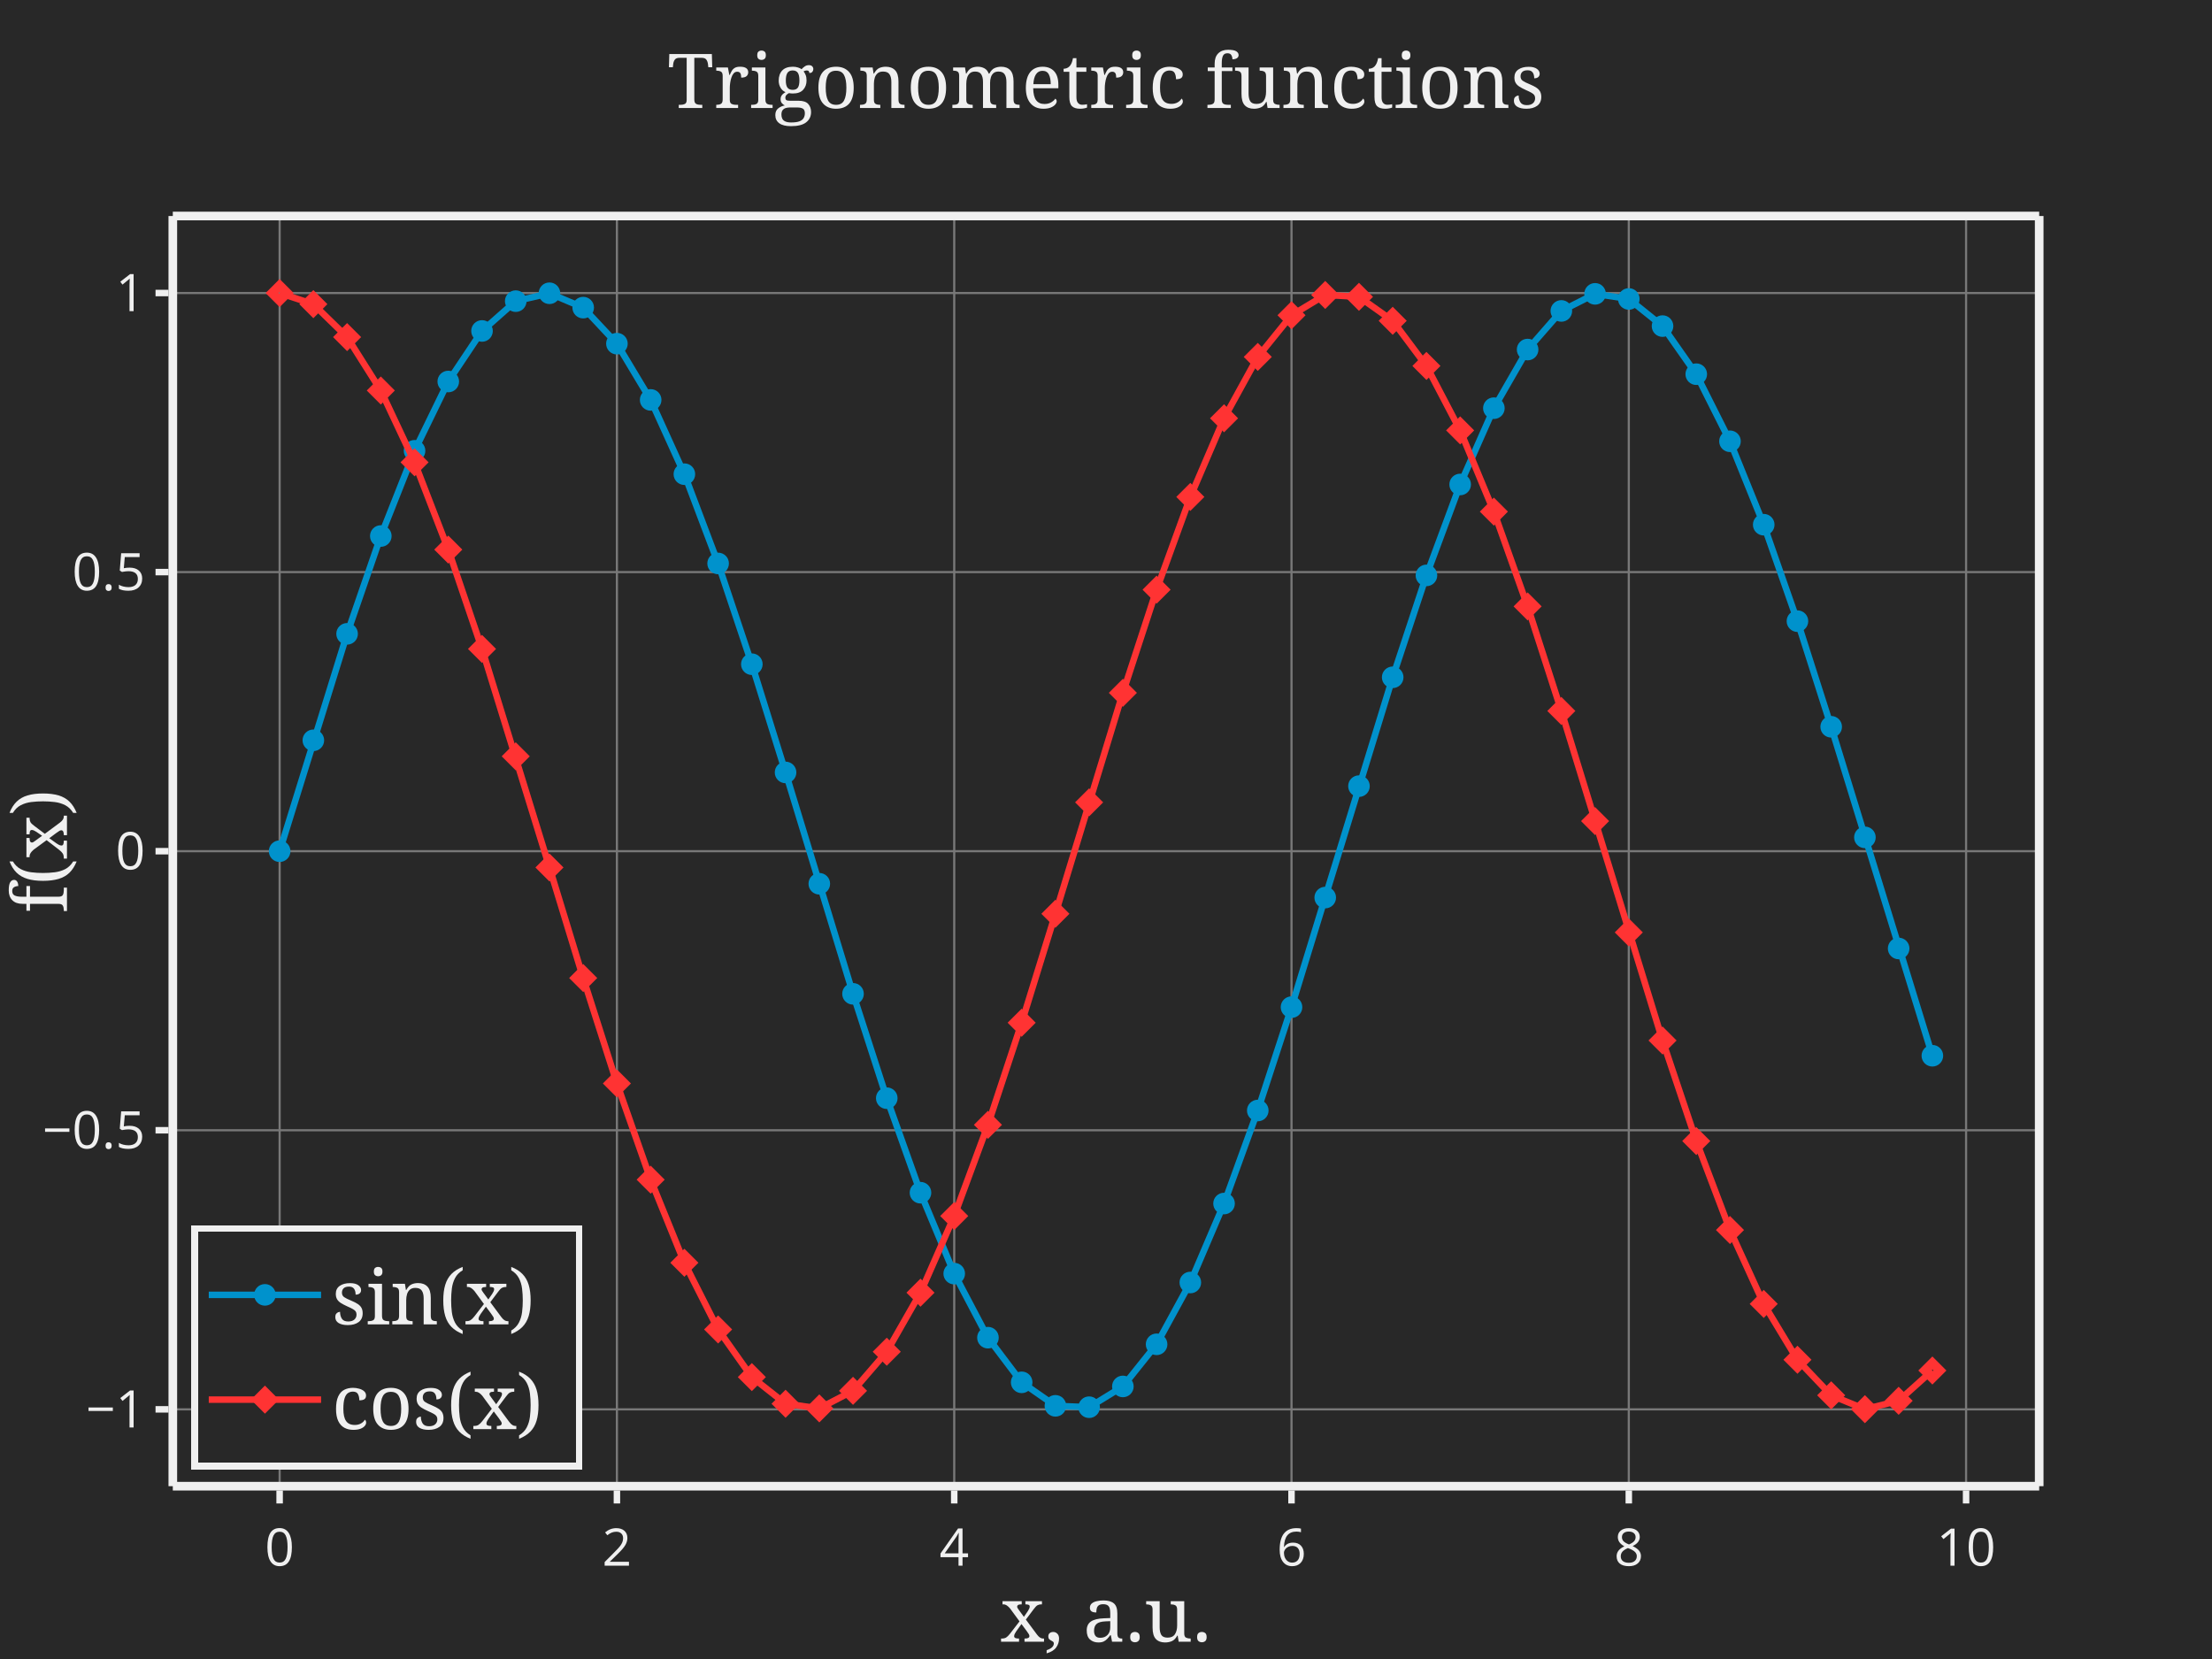
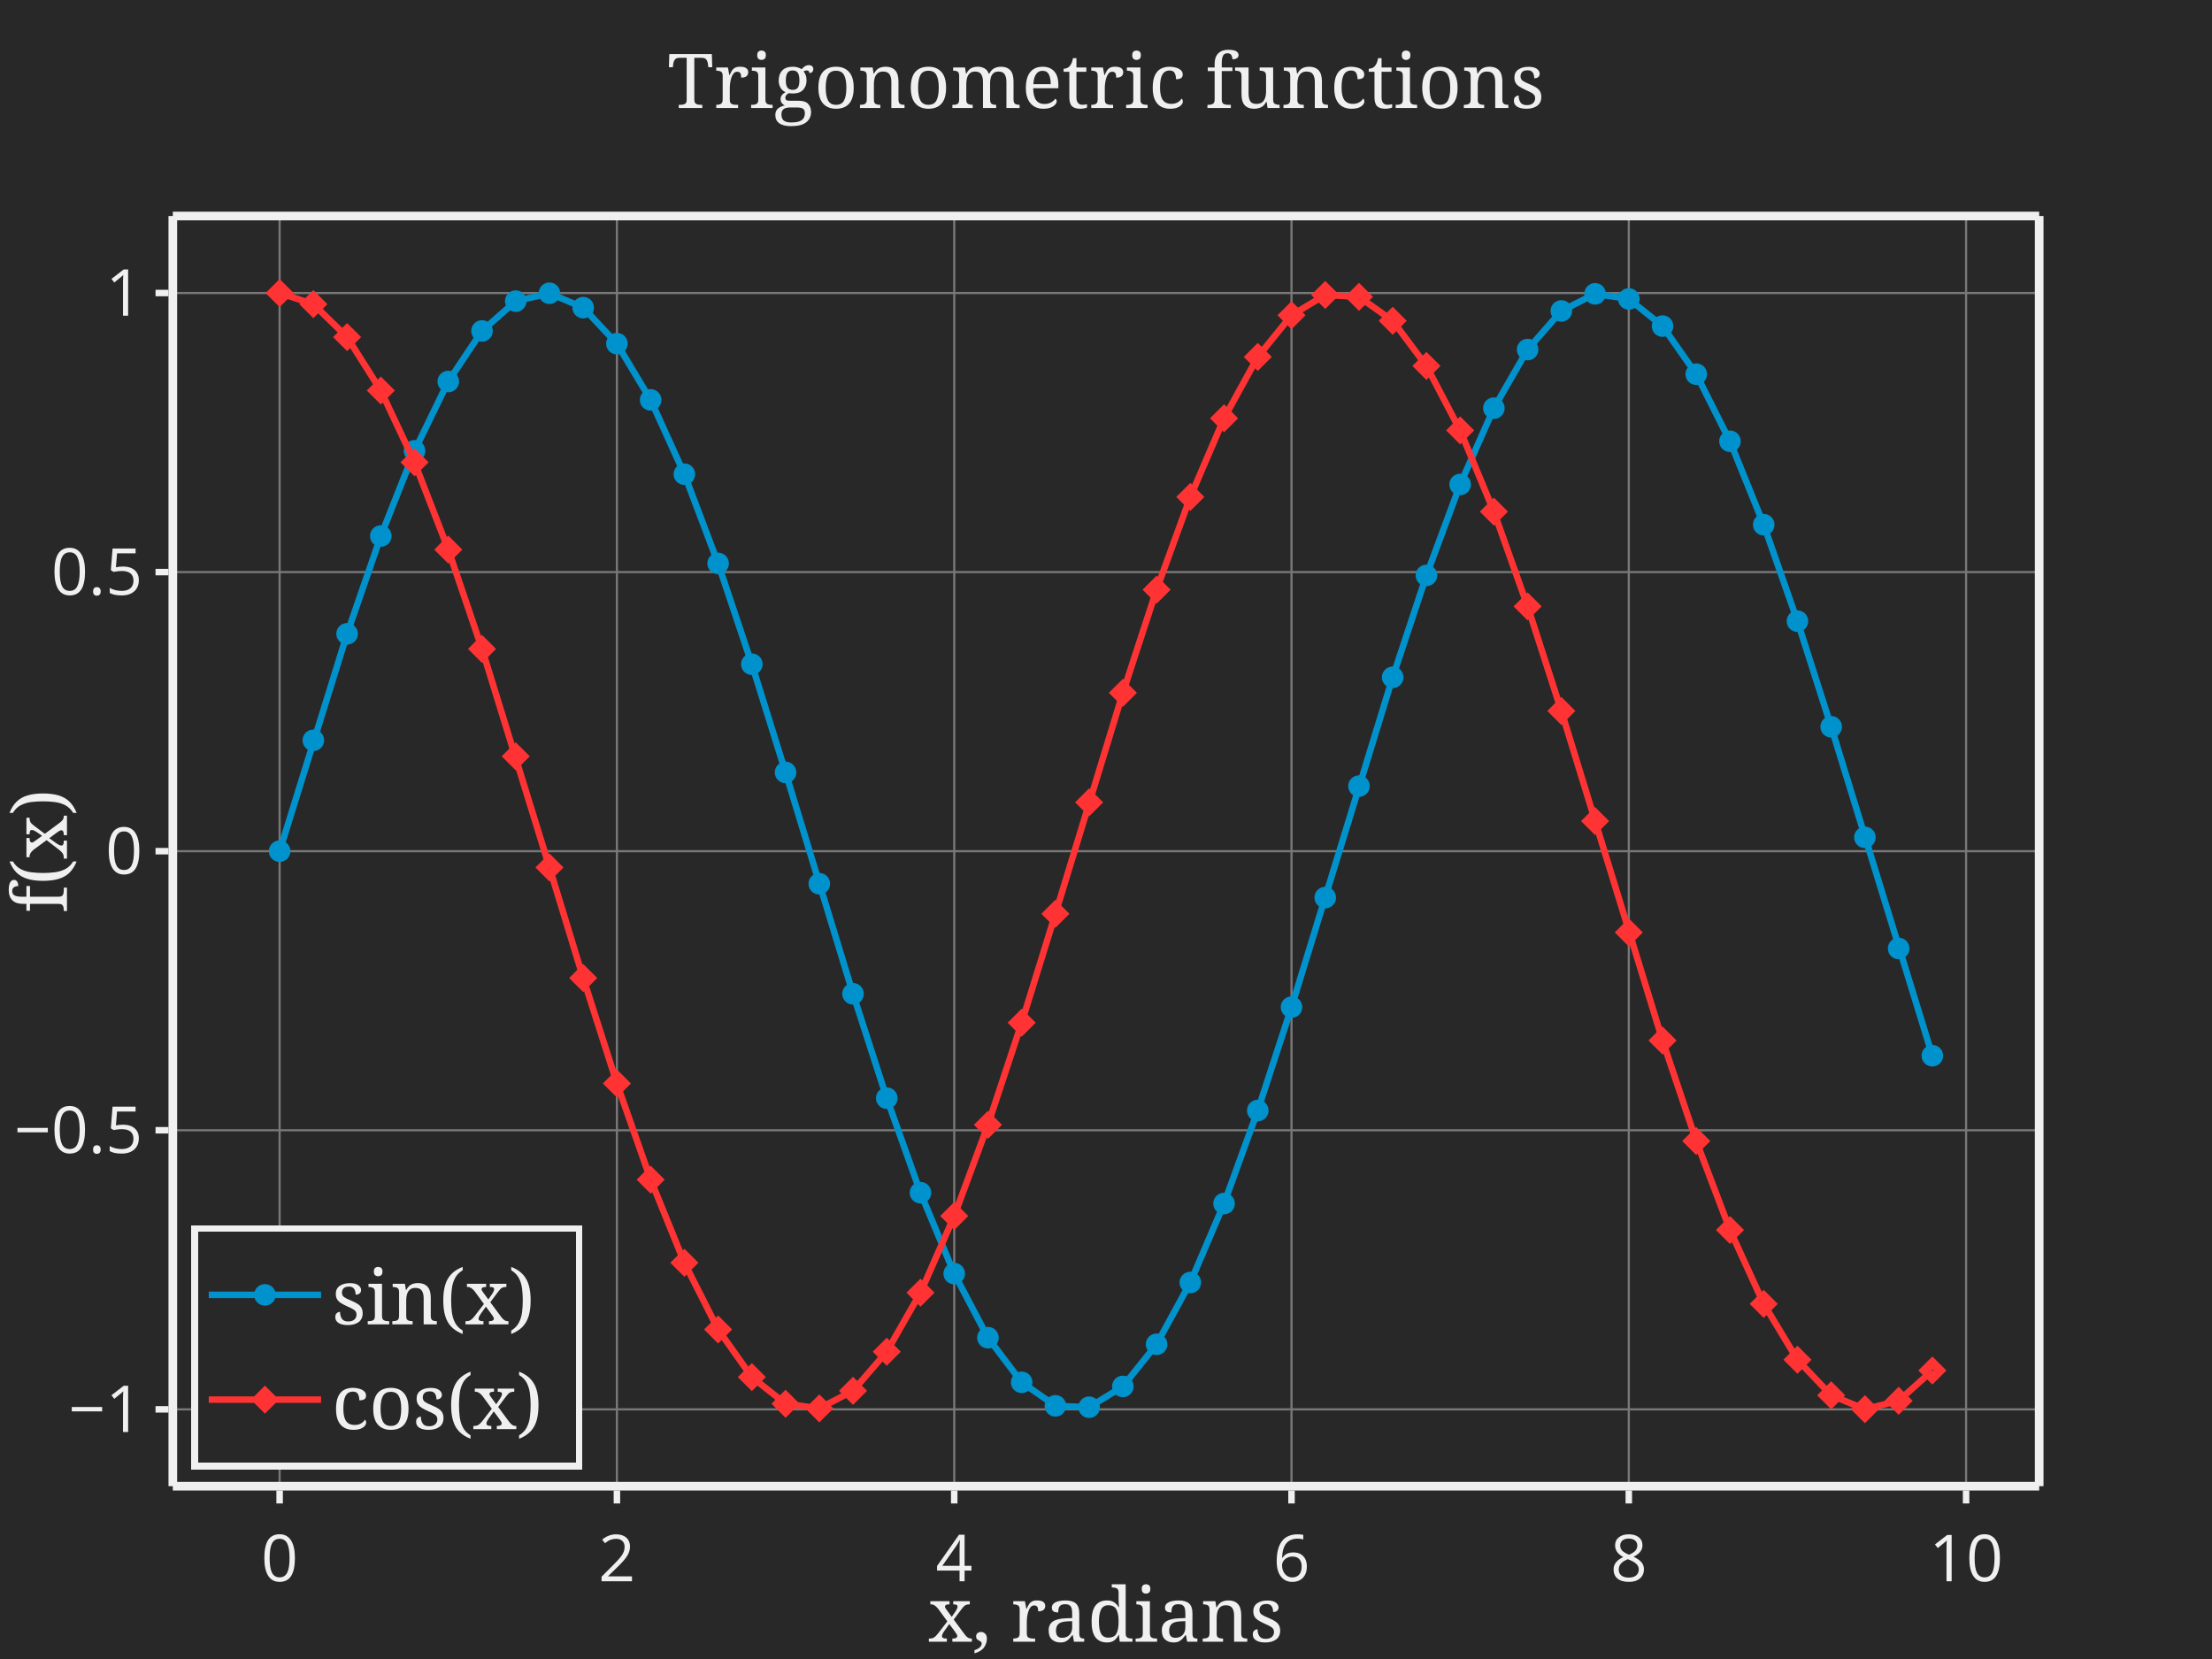
<svg xmlns="http://www.w3.org/2000/svg" class="main-svg" width="1024" height="768" style="" viewBox="0 0 1024 768">
  <rect x="0" y="0" width="1024" height="768" style="fill: rgb(40, 40, 40); fill-opacity: 1;" />
-   <defs id="defs-4b94b9">
+   <defs id="defs-2fd5ec">
    <g class="clips">
-       <clipPath id="clip4b94b9xyplot" class="plotclip">
+       <clipPath id="clip2fd5ecxyplot" class="plotclip">
        <rect width="864" height="588" />
      </clipPath>
-       <clipPath class="axesclip" id="clip4b94b9x">
+       <clipPath class="axesclip" id="clip2fd5ecx">
        <rect x="80" y="0" width="864" height="768" />
      </clipPath>
-       <clipPath class="axesclip" id="clip4b94b9y">
+       <clipPath class="axesclip" id="clip2fd5ecy">
        <rect x="0" y="100" width="1024" height="588" />
      </clipPath>
-       <clipPath class="axesclip" id="clip4b94b9xy">
+       <clipPath class="axesclip" id="clip2fd5ecxy">
        <rect x="80" y="100" width="864" height="588" />
      </clipPath>
    </g>
    <g class="gradients" />
  </defs>
  <g class="bglayer">
    <rect class="bg" x="80" y="100" width="864" height="588" style="fill: rgb(0, 0, 0); fill-opacity: 0; stroke-width: 0;" />
  </g>
  <g class="layer-below">
    <g class="imagelayer" />
    <g class="shapelayer" />
  </g>
  <g class="cartesianlayer">
    <g class="subplot xy">
      <g class="layer-subplot">
        <g class="shapelayer" />
        <g class="imagelayer" />
      </g>
      <g class="gridlayer">
        <g class="x">
          <path class="xgrid crisp" transform="translate(129.45,0)" d="M0,100v588" style="stroke: rgb(120, 120, 120); stroke-opacity: 1; stroke-width: 1px;" />
          <path class="xgrid crisp" transform="translate(285.59,0)" d="M0,100v588" style="stroke: rgb(120, 120, 120); stroke-opacity: 1; stroke-width: 1px;" />
          <path class="xgrid crisp" transform="translate(441.74,0)" d="M0,100v588" style="stroke: rgb(120, 120, 120); stroke-opacity: 1; stroke-width: 1px;" />
          <path class="xgrid crisp" transform="translate(597.88,0)" d="M0,100v588" style="stroke: rgb(120, 120, 120); stroke-opacity: 1; stroke-width: 1px;" />
          <path class="xgrid crisp" transform="translate(754.02,0)" d="M0,100v588" style="stroke: rgb(120, 120, 120); stroke-opacity: 1; stroke-width: 1px;" />
          <path class="xgrid crisp" transform="translate(910.16,0)" d="M0,100v588" style="stroke: rgb(120, 120, 120); stroke-opacity: 1; stroke-width: 1px;" />
        </g>
        <g class="y">
          <path class="ygrid crisp" transform="translate(0,652.43)" d="M80,0h864" style="stroke: rgb(120, 120, 120); stroke-opacity: 1; stroke-width: 1px;" />
          <path class="ygrid crisp" transform="translate(0,523.23)" d="M80,0h864" style="stroke: rgb(120, 120, 120); stroke-opacity: 1; stroke-width: 1px;" />
          <path class="ygrid crisp" transform="translate(0,394.04)" d="M80,0h864" style="stroke: rgb(120, 120, 120); stroke-opacity: 1; stroke-width: 1px;" />
          <path class="ygrid crisp" transform="translate(0,264.84)" d="M80,0h864" style="stroke: rgb(120, 120, 120); stroke-opacity: 1; stroke-width: 1px;" />
          <path class="ygrid crisp" transform="translate(0,135.65)" d="M80,0h864" style="stroke: rgb(120, 120, 120); stroke-opacity: 1; stroke-width: 1px;" />
        </g>
      </g>
      <g class="zerolinelayer" />
      <path class="xlines-below" />
      <path class="ylines-below" />
      <g class="overlines-below" />
      <g class="xaxislayer-below" />
      <g class="yaxislayer-below" />
      <g class="overaxes-below" />
-       <g class="plot" transform="translate(80,100)" clip-path="url('#clip4b94b9xyplot')">
+       <g class="plot" transform="translate(80,100)" clip-path="url('#clip2fd5ecxyplot')">
        <g class="scatterlayer mlayer">
-           <g class="trace scatter tracecab9cd" style="stroke-miterlimit: 2; opacity: 1;">
+           <g class="trace scatter trace67de88" style="stroke-miterlimit: 2; opacity: 1;">
            <g class="fills" />
            <g class="errorbars" />
            <g class="lines">
              <path class="js-line" d="M49.45,294.04L80.68,193.42L96.29,148.14L111.91,108.68L127.52,76.61L143.14,53.21L158.75,39.41L174.36,35.76L189.98,42.41L205.59,59.09L221.21,85.13L236.82,119.51L252.44,160.84L268.05,207.48L283.66,257.58L314.89,360.07L330.51,408.38L346.12,452.14L361.74,489.59L377.35,519.25L392.96,539.92L408.58,550.8L424.19,551.44L439.81,541.82L455.42,522.32L471.04,493.71L486.65,457.15L502.26,414.09L517.88,366.24L564.72,213.54L580.34,166.37L595.95,124.28L611.56,88.96L627.18,61.82L642.79,43.94L658.41,36.03L674.02,38.4L689.64,50.96L705.25,73.22L720.86,104.28L736.48,142.9L752.09,187.55L767.71,236.45L814.55,388.73" style="vector-effect: non-scaling-stroke; fill: none; stroke: rgb(0, 146, 204); stroke-opacity: 1; stroke-width: 3px; opacity: 1;" />
            </g>
            <g class="points">
              <path class="point" transform="translate(49.45,294.04)" d="M5,0A5,5 0 1,1 0,-5A5,5 0 0,1 5,0Z" style="opacity: 1; stroke-width: 0px; fill: rgb(0, 146, 204); fill-opacity: 1;" />
              <path class="point" transform="translate(65.06,242.71)" d="M5,0A5,5 0 1,1 0,-5A5,5 0 0,1 5,0Z" style="opacity: 1; stroke-width: 0px; fill: rgb(0, 146, 204); fill-opacity: 1;" />
              <path class="point" transform="translate(80.68,193.42)" d="M5,0A5,5 0 1,1 0,-5A5,5 0 0,1 5,0Z" style="opacity: 1; stroke-width: 0px; fill: rgb(0, 146, 204); fill-opacity: 1;" />
              <path class="point" transform="translate(96.29,148.14)" d="M5,0A5,5 0 1,1 0,-5A5,5 0 0,1 5,0Z" style="opacity: 1; stroke-width: 0px; fill: rgb(0, 146, 204); fill-opacity: 1;" />
              <path class="point" transform="translate(111.91,108.68)" d="M5,0A5,5 0 1,1 0,-5A5,5 0 0,1 5,0Z" style="opacity: 1; stroke-width: 0px; fill: rgb(0, 146, 204); fill-opacity: 1;" />
              <path class="point" transform="translate(127.52,76.61)" d="M5,0A5,5 0 1,1 0,-5A5,5 0 0,1 5,0Z" style="opacity: 1; stroke-width: 0px; fill: rgb(0, 146, 204); fill-opacity: 1;" />
              <path class="point" transform="translate(143.14,53.21)" d="M5,0A5,5 0 1,1 0,-5A5,5 0 0,1 5,0Z" style="opacity: 1; stroke-width: 0px; fill: rgb(0, 146, 204); fill-opacity: 1;" />
              <path class="point" transform="translate(158.75,39.41)" d="M5,0A5,5 0 1,1 0,-5A5,5 0 0,1 5,0Z" style="opacity: 1; stroke-width: 0px; fill: rgb(0, 146, 204); fill-opacity: 1;" />
              <path class="point" transform="translate(174.36,35.76)" d="M5,0A5,5 0 1,1 0,-5A5,5 0 0,1 5,0Z" style="opacity: 1; stroke-width: 0px; fill: rgb(0, 146, 204); fill-opacity: 1;" />
              <path class="point" transform="translate(189.98,42.41)" d="M5,0A5,5 0 1,1 0,-5A5,5 0 0,1 5,0Z" style="opacity: 1; stroke-width: 0px; fill: rgb(0, 146, 204); fill-opacity: 1;" />
              <path class="point" transform="translate(205.59,59.09)" d="M5,0A5,5 0 1,1 0,-5A5,5 0 0,1 5,0Z" style="opacity: 1; stroke-width: 0px; fill: rgb(0, 146, 204); fill-opacity: 1;" />
              <path class="point" transform="translate(221.21,85.13)" d="M5,0A5,5 0 1,1 0,-5A5,5 0 0,1 5,0Z" style="opacity: 1; stroke-width: 0px; fill: rgb(0, 146, 204); fill-opacity: 1;" />
              <path class="point" transform="translate(236.82,119.51)" d="M5,0A5,5 0 1,1 0,-5A5,5 0 0,1 5,0Z" style="opacity: 1; stroke-width: 0px; fill: rgb(0, 146, 204); fill-opacity: 1;" />
              <path class="point" transform="translate(252.44,160.84)" d="M5,0A5,5 0 1,1 0,-5A5,5 0 0,1 5,0Z" style="opacity: 1; stroke-width: 0px; fill: rgb(0, 146, 204); fill-opacity: 1;" />
              <path class="point" transform="translate(268.05,207.48)" d="M5,0A5,5 0 1,1 0,-5A5,5 0 0,1 5,0Z" style="opacity: 1; stroke-width: 0px; fill: rgb(0, 146, 204); fill-opacity: 1;" />
              <path class="point" transform="translate(283.66,257.58)" d="M5,0A5,5 0 1,1 0,-5A5,5 0 0,1 5,0Z" style="opacity: 1; stroke-width: 0px; fill: rgb(0, 146, 204); fill-opacity: 1;" />
              <path class="point" transform="translate(299.28,309.12)" d="M5,0A5,5 0 1,1 0,-5A5,5 0 0,1 5,0Z" style="opacity: 1; stroke-width: 0px; fill: rgb(0, 146, 204); fill-opacity: 1;" />
              <path class="point" transform="translate(314.89,360.07)" d="M5,0A5,5 0 1,1 0,-5A5,5 0 0,1 5,0Z" style="opacity: 1; stroke-width: 0px; fill: rgb(0, 146, 204); fill-opacity: 1;" />
              <path class="point" transform="translate(330.51,408.38)" d="M5,0A5,5 0 1,1 0,-5A5,5 0 0,1 5,0Z" style="opacity: 1; stroke-width: 0px; fill: rgb(0, 146, 204); fill-opacity: 1;" />
              <path class="point" transform="translate(346.12,452.14)" d="M5,0A5,5 0 1,1 0,-5A5,5 0 0,1 5,0Z" style="opacity: 1; stroke-width: 0px; fill: rgb(0, 146, 204); fill-opacity: 1;" />
              <path class="point" transform="translate(361.74,489.59)" d="M5,0A5,5 0 1,1 0,-5A5,5 0 0,1 5,0Z" style="opacity: 1; stroke-width: 0px; fill: rgb(0, 146, 204); fill-opacity: 1;" />
              <path class="point" transform="translate(377.35,519.25)" d="M5,0A5,5 0 1,1 0,-5A5,5 0 0,1 5,0Z" style="opacity: 1; stroke-width: 0px; fill: rgb(0, 146, 204); fill-opacity: 1;" />
              <path class="point" transform="translate(392.96,539.92)" d="M5,0A5,5 0 1,1 0,-5A5,5 0 0,1 5,0Z" style="opacity: 1; stroke-width: 0px; fill: rgb(0, 146, 204); fill-opacity: 1;" />
              <path class="point" transform="translate(408.58,550.8)" d="M5,0A5,5 0 1,1 0,-5A5,5 0 0,1 5,0Z" style="opacity: 1; stroke-width: 0px; fill: rgb(0, 146, 204); fill-opacity: 1;" />
              <path class="point" transform="translate(424.19,551.44)" d="M5,0A5,5 0 1,1 0,-5A5,5 0 0,1 5,0Z" style="opacity: 1; stroke-width: 0px; fill: rgb(0, 146, 204); fill-opacity: 1;" />
              <path class="point" transform="translate(439.81,541.82)" d="M5,0A5,5 0 1,1 0,-5A5,5 0 0,1 5,0Z" style="opacity: 1; stroke-width: 0px; fill: rgb(0, 146, 204); fill-opacity: 1;" />
              <path class="point" transform="translate(455.42,522.32)" d="M5,0A5,5 0 1,1 0,-5A5,5 0 0,1 5,0Z" style="opacity: 1; stroke-width: 0px; fill: rgb(0, 146, 204); fill-opacity: 1;" />
              <path class="point" transform="translate(471.04,493.71)" d="M5,0A5,5 0 1,1 0,-5A5,5 0 0,1 5,0Z" style="opacity: 1; stroke-width: 0px; fill: rgb(0, 146, 204); fill-opacity: 1;" />
              <path class="point" transform="translate(486.65,457.15)" d="M5,0A5,5 0 1,1 0,-5A5,5 0 0,1 5,0Z" style="opacity: 1; stroke-width: 0px; fill: rgb(0, 146, 204); fill-opacity: 1;" />
              <path class="point" transform="translate(502.26,414.09)" d="M5,0A5,5 0 1,1 0,-5A5,5 0 0,1 5,0Z" style="opacity: 1; stroke-width: 0px; fill: rgb(0, 146, 204); fill-opacity: 1;" />
              <path class="point" transform="translate(517.88,366.24)" d="M5,0A5,5 0 1,1 0,-5A5,5 0 0,1 5,0Z" style="opacity: 1; stroke-width: 0px; fill: rgb(0, 146, 204); fill-opacity: 1;" />
              <path class="point" transform="translate(533.49,315.51)" d="M5,0A5,5 0 1,1 0,-5A5,5 0 0,1 5,0Z" style="opacity: 1; stroke-width: 0px; fill: rgb(0, 146, 204); fill-opacity: 1;" />
              <path class="point" transform="translate(549.11,263.92)" d="M5,0A5,5 0 1,1 0,-5A5,5 0 0,1 5,0Z" style="opacity: 1; stroke-width: 0px; fill: rgb(0, 146, 204); fill-opacity: 1;" />
              <path class="point" transform="translate(564.72,213.54)" d="M5,0A5,5 0 1,1 0,-5A5,5 0 0,1 5,0Z" style="opacity: 1; stroke-width: 0px; fill: rgb(0, 146, 204); fill-opacity: 1;" />
              <path class="point" transform="translate(580.34,166.37)" d="M5,0A5,5 0 1,1 0,-5A5,5 0 0,1 5,0Z" style="opacity: 1; stroke-width: 0px; fill: rgb(0, 146, 204); fill-opacity: 1;" />
              <path class="point" transform="translate(595.95,124.28)" d="M5,0A5,5 0 1,1 0,-5A5,5 0 0,1 5,0Z" style="opacity: 1; stroke-width: 0px; fill: rgb(0, 146, 204); fill-opacity: 1;" />
              <path class="point" transform="translate(611.56,88.96)" d="M5,0A5,5 0 1,1 0,-5A5,5 0 0,1 5,0Z" style="opacity: 1; stroke-width: 0px; fill: rgb(0, 146, 204); fill-opacity: 1;" />
              <path class="point" transform="translate(627.18,61.82)" d="M5,0A5,5 0 1,1 0,-5A5,5 0 0,1 5,0Z" style="opacity: 1; stroke-width: 0px; fill: rgb(0, 146, 204); fill-opacity: 1;" />
              <path class="point" transform="translate(642.79,43.94)" d="M5,0A5,5 0 1,1 0,-5A5,5 0 0,1 5,0Z" style="opacity: 1; stroke-width: 0px; fill: rgb(0, 146, 204); fill-opacity: 1;" />
              <path class="point" transform="translate(658.41,36.03)" d="M5,0A5,5 0 1,1 0,-5A5,5 0 0,1 5,0Z" style="opacity: 1; stroke-width: 0px; fill: rgb(0, 146, 204); fill-opacity: 1;" />
              <path class="point" transform="translate(674.02,38.4)" d="M5,0A5,5 0 1,1 0,-5A5,5 0 0,1 5,0Z" style="opacity: 1; stroke-width: 0px; fill: rgb(0, 146, 204); fill-opacity: 1;" />
              <path class="point" transform="translate(689.64,50.96)" d="M5,0A5,5 0 1,1 0,-5A5,5 0 0,1 5,0Z" style="opacity: 1; stroke-width: 0px; fill: rgb(0, 146, 204); fill-opacity: 1;" />
              <path class="point" transform="translate(705.25,73.22)" d="M5,0A5,5 0 1,1 0,-5A5,5 0 0,1 5,0Z" style="opacity: 1; stroke-width: 0px; fill: rgb(0, 146, 204); fill-opacity: 1;" />
              <path class="point" transform="translate(720.86,104.28)" d="M5,0A5,5 0 1,1 0,-5A5,5 0 0,1 5,0Z" style="opacity: 1; stroke-width: 0px; fill: rgb(0, 146, 204); fill-opacity: 1;" />
              <path class="point" transform="translate(736.48,142.9)" d="M5,0A5,5 0 1,1 0,-5A5,5 0 0,1 5,0Z" style="opacity: 1; stroke-width: 0px; fill: rgb(0, 146, 204); fill-opacity: 1;" />
              <path class="point" transform="translate(752.09,187.55)" d="M5,0A5,5 0 1,1 0,-5A5,5 0 0,1 5,0Z" style="opacity: 1; stroke-width: 0px; fill: rgb(0, 146, 204); fill-opacity: 1;" />
              <path class="point" transform="translate(767.71,236.45)" d="M5,0A5,5 0 1,1 0,-5A5,5 0 0,1 5,0Z" style="opacity: 1; stroke-width: 0px; fill: rgb(0, 146, 204); fill-opacity: 1;" />
              <path class="point" transform="translate(783.32,287.64)" d="M5,0A5,5 0 1,1 0,-5A5,5 0 0,1 5,0Z" style="opacity: 1; stroke-width: 0px; fill: rgb(0, 146, 204); fill-opacity: 1;" />
              <path class="point" transform="translate(798.94,339.08)" d="M5,0A5,5 0 1,1 0,-5A5,5 0 0,1 5,0Z" style="opacity: 1; stroke-width: 0px; fill: rgb(0, 146, 204); fill-opacity: 1;" />
              <path class="point" transform="translate(814.55,388.73)" d="M5,0A5,5 0 1,1 0,-5A5,5 0 0,1 5,0Z" style="opacity: 1; stroke-width: 0px; fill: rgb(0, 146, 204); fill-opacity: 1;" />
            </g>
            <g class="text" />
          </g>
-           <g class="trace scatter traceeeba43" style="stroke-miterlimit: 2; opacity: 1;">
+           <g class="trace scatter trace54e3e1" style="stroke-miterlimit: 2; opacity: 1;">
            <g class="fills" />
            <g class="errorbars" />
            <g class="lines">
              <path class="js-line" d="M49.45,35.65L65.06,40.8L80.68,56.05L96.29,80.78L111.91,114.02L127.52,154.43L143.14,200.41L174.36,301.58L189.98,352.75L205.59,401.57L221.21,446.1L236.82,484.57L252.44,515.45L268.05,537.5L283.66,549.84L299.28,551.99L314.89,543.85L330.51,525.75L346.12,498.42L361.74,462.93L377.35,420.72L392.96,373.45L408.58,323.02L439.81,220.74L455.42,172.98L471.04,130.04L486.65,93.64L502.26,65.23L517.88,45.94L533.49,36.54L549.11,37.41L564.72,48.51L580.34,69.4L595.95,99.24L611.56,136.85L627.18,180.72L642.79,229.12L689.64,381.67L705.25,428.22L720.86,469.41L736.48,503.62L752.09,529.47L767.71,545.93L783.32,552.35L798.94,548.47L814.55,534.45" style="vector-effect: non-scaling-stroke; fill: none; stroke: rgb(255, 51, 51); stroke-opacity: 1; stroke-width: 3px; opacity: 1;" />
            </g>
            <g class="points">
              <path class="point" transform="translate(49.45,35.65)" d="M6.5,0L0,6.5L-6.5,0L0,-6.5ZM0,0.5L0.5,0L0,-0.5L-0.5,0Z" style="opacity: 1; stroke-width: 0px; fill: rgb(255, 51, 51); fill-opacity: 1;" />
              <path class="point" transform="translate(65.06,40.8)" d="M6.5,0L0,6.5L-6.5,0L0,-6.5ZM0,0.5L0.5,0L0,-0.5L-0.5,0Z" style="opacity: 1; stroke-width: 0px; fill: rgb(255, 51, 51); fill-opacity: 1;" />
              <path class="point" transform="translate(80.68,56.05)" d="M6.5,0L0,6.5L-6.5,0L0,-6.5ZM0,0.5L0.5,0L0,-0.5L-0.5,0Z" style="opacity: 1; stroke-width: 0px; fill: rgb(255, 51, 51); fill-opacity: 1;" />
              <path class="point" transform="translate(96.29,80.78)" d="M6.5,0L0,6.5L-6.5,0L0,-6.5ZM0,0.5L0.5,0L0,-0.5L-0.5,0Z" style="opacity: 1; stroke-width: 0px; fill: rgb(255, 51, 51); fill-opacity: 1;" />
              <path class="point" transform="translate(111.91,114.02)" d="M6.5,0L0,6.5L-6.5,0L0,-6.5ZM0,0.5L0.5,0L0,-0.5L-0.5,0Z" style="opacity: 1; stroke-width: 0px; fill: rgb(255, 51, 51); fill-opacity: 1;" />
              <path class="point" transform="translate(127.52,154.43)" d="M6.5,0L0,6.5L-6.5,0L0,-6.5ZM0,0.5L0.5,0L0,-0.5L-0.5,0Z" style="opacity: 1; stroke-width: 0px; fill: rgb(255, 51, 51); fill-opacity: 1;" />
              <path class="point" transform="translate(143.14,200.41)" d="M6.5,0L0,6.5L-6.5,0L0,-6.5ZM0,0.5L0.5,0L0,-0.5L-0.5,0Z" style="opacity: 1; stroke-width: 0px; fill: rgb(255, 51, 51); fill-opacity: 1;" />
              <path class="point" transform="translate(158.75,250.12)" d="M6.5,0L0,6.5L-6.5,0L0,-6.5ZM0,0.5L0.5,0L0,-0.5L-0.5,0Z" style="opacity: 1; stroke-width: 0px; fill: rgb(255, 51, 51); fill-opacity: 1;" />
              <path class="point" transform="translate(174.36,301.58)" d="M6.5,0L0,6.5L-6.5,0L0,-6.5ZM0,0.5L0.5,0L0,-0.5L-0.5,0Z" style="opacity: 1; stroke-width: 0px; fill: rgb(255, 51, 51); fill-opacity: 1;" />
              <path class="point" transform="translate(189.98,352.75)" d="M6.5,0L0,6.5L-6.5,0L0,-6.5ZM0,0.5L0.5,0L0,-0.5L-0.5,0Z" style="opacity: 1; stroke-width: 0px; fill: rgb(255, 51, 51); fill-opacity: 1;" />
              <path class="point" transform="translate(205.59,401.57)" d="M6.5,0L0,6.5L-6.5,0L0,-6.5ZM0,0.5L0.5,0L0,-0.5L-0.5,0Z" style="opacity: 1; stroke-width: 0px; fill: rgb(255, 51, 51); fill-opacity: 1;" />
              <path class="point" transform="translate(221.21,446.1)" d="M6.5,0L0,6.5L-6.5,0L0,-6.5ZM0,0.5L0.5,0L0,-0.5L-0.5,0Z" style="opacity: 1; stroke-width: 0px; fill: rgb(255, 51, 51); fill-opacity: 1;" />
              <path class="point" transform="translate(236.82,484.57)" d="M6.5,0L0,6.5L-6.5,0L0,-6.5ZM0,0.5L0.5,0L0,-0.5L-0.5,0Z" style="opacity: 1; stroke-width: 0px; fill: rgb(255, 51, 51); fill-opacity: 1;" />
              <path class="point" transform="translate(252.44,515.45)" d="M6.5,0L0,6.5L-6.5,0L0,-6.5ZM0,0.5L0.5,0L0,-0.5L-0.5,0Z" style="opacity: 1; stroke-width: 0px; fill: rgb(255, 51, 51); fill-opacity: 1;" />
              <path class="point" transform="translate(268.05,537.5)" d="M6.5,0L0,6.5L-6.5,0L0,-6.5ZM0,0.5L0.5,0L0,-0.5L-0.5,0Z" style="opacity: 1; stroke-width: 0px; fill: rgb(255, 51, 51); fill-opacity: 1;" />
              <path class="point" transform="translate(283.66,549.84)" d="M6.5,0L0,6.5L-6.5,0L0,-6.5ZM0,0.5L0.5,0L0,-0.5L-0.5,0Z" style="opacity: 1; stroke-width: 0px; fill: rgb(255, 51, 51); fill-opacity: 1;" />
              <path class="point" transform="translate(299.28,551.99)" d="M6.5,0L0,6.5L-6.5,0L0,-6.5ZM0,0.5L0.5,0L0,-0.5L-0.5,0Z" style="opacity: 1; stroke-width: 0px; fill: rgb(255, 51, 51); fill-opacity: 1;" />
              <path class="point" transform="translate(314.89,543.85)" d="M6.5,0L0,6.5L-6.5,0L0,-6.5ZM0,0.5L0.5,0L0,-0.5L-0.5,0Z" style="opacity: 1; stroke-width: 0px; fill: rgb(255, 51, 51); fill-opacity: 1;" />
              <path class="point" transform="translate(330.51,525.75)" d="M6.5,0L0,6.5L-6.5,0L0,-6.5ZM0,0.5L0.5,0L0,-0.5L-0.5,0Z" style="opacity: 1; stroke-width: 0px; fill: rgb(255, 51, 51); fill-opacity: 1;" />
              <path class="point" transform="translate(346.12,498.42)" d="M6.5,0L0,6.5L-6.5,0L0,-6.5ZM0,0.5L0.5,0L0,-0.5L-0.5,0Z" style="opacity: 1; stroke-width: 0px; fill: rgb(255, 51, 51); fill-opacity: 1;" />
              <path class="point" transform="translate(361.74,462.93)" d="M6.5,0L0,6.5L-6.5,0L0,-6.5ZM0,0.5L0.5,0L0,-0.5L-0.5,0Z" style="opacity: 1; stroke-width: 0px; fill: rgb(255, 51, 51); fill-opacity: 1;" />
              <path class="point" transform="translate(377.35,420.72)" d="M6.5,0L0,6.5L-6.5,0L0,-6.5ZM0,0.5L0.5,0L0,-0.5L-0.5,0Z" style="opacity: 1; stroke-width: 0px; fill: rgb(255, 51, 51); fill-opacity: 1;" />
              <path class="point" transform="translate(392.96,373.45)" d="M6.5,0L0,6.5L-6.5,0L0,-6.5ZM0,0.5L0.5,0L0,-0.5L-0.5,0Z" style="opacity: 1; stroke-width: 0px; fill: rgb(255, 51, 51); fill-opacity: 1;" />
              <path class="point" transform="translate(408.58,323.02)" d="M6.5,0L0,6.5L-6.5,0L0,-6.5ZM0,0.5L0.5,0L0,-0.5L-0.5,0Z" style="opacity: 1; stroke-width: 0px; fill: rgb(255, 51, 51); fill-opacity: 1;" />
              <path class="point" transform="translate(424.19,271.43)" d="M6.5,0L0,6.5L-6.5,0L0,-6.5ZM0,0.5L0.5,0L0,-0.5L-0.5,0Z" style="opacity: 1; stroke-width: 0px; fill: rgb(255, 51, 51); fill-opacity: 1;" />
              <path class="point" transform="translate(439.81,220.74)" d="M6.5,0L0,6.5L-6.5,0L0,-6.5ZM0,0.5L0.5,0L0,-0.5L-0.5,0Z" style="opacity: 1; stroke-width: 0px; fill: rgb(255, 51, 51); fill-opacity: 1;" />
              <path class="point" transform="translate(455.42,172.98)" d="M6.5,0L0,6.5L-6.5,0L0,-6.5ZM0,0.5L0.5,0L0,-0.5L-0.5,0Z" style="opacity: 1; stroke-width: 0px; fill: rgb(255, 51, 51); fill-opacity: 1;" />
              <path class="point" transform="translate(471.04,130.04)" d="M6.5,0L0,6.5L-6.5,0L0,-6.5ZM0,0.5L0.5,0L0,-0.5L-0.5,0Z" style="opacity: 1; stroke-width: 0px; fill: rgb(255, 51, 51); fill-opacity: 1;" />
              <path class="point" transform="translate(486.65,93.64)" d="M6.5,0L0,6.5L-6.5,0L0,-6.5ZM0,0.5L0.5,0L0,-0.5L-0.5,0Z" style="opacity: 1; stroke-width: 0px; fill: rgb(255, 51, 51); fill-opacity: 1;" />
              <path class="point" transform="translate(502.26,65.23)" d="M6.5,0L0,6.5L-6.5,0L0,-6.5ZM0,0.5L0.5,0L0,-0.5L-0.5,0Z" style="opacity: 1; stroke-width: 0px; fill: rgb(255, 51, 51); fill-opacity: 1;" />
              <path class="point" transform="translate(517.88,45.94)" d="M6.5,0L0,6.5L-6.5,0L0,-6.5ZM0,0.5L0.5,0L0,-0.5L-0.5,0Z" style="opacity: 1; stroke-width: 0px; fill: rgb(255, 51, 51); fill-opacity: 1;" />
              <path class="point" transform="translate(533.49,36.54)" d="M6.5,0L0,6.5L-6.5,0L0,-6.5ZM0,0.5L0.5,0L0,-0.5L-0.5,0Z" style="opacity: 1; stroke-width: 0px; fill: rgb(255, 51, 51); fill-opacity: 1;" />
              <path class="point" transform="translate(549.11,37.41)" d="M6.5,0L0,6.5L-6.5,0L0,-6.5ZM0,0.5L0.5,0L0,-0.5L-0.5,0Z" style="opacity: 1; stroke-width: 0px; fill: rgb(255, 51, 51); fill-opacity: 1;" />
              <path class="point" transform="translate(564.72,48.51)" d="M6.5,0L0,6.5L-6.5,0L0,-6.5ZM0,0.5L0.5,0L0,-0.5L-0.5,0Z" style="opacity: 1; stroke-width: 0px; fill: rgb(255, 51, 51); fill-opacity: 1;" />
              <path class="point" transform="translate(580.34,69.4)" d="M6.5,0L0,6.5L-6.5,0L0,-6.5ZM0,0.5L0.5,0L0,-0.5L-0.5,0Z" style="opacity: 1; stroke-width: 0px; fill: rgb(255, 51, 51); fill-opacity: 1;" />
              <path class="point" transform="translate(595.95,99.24)" d="M6.5,0L0,6.5L-6.5,0L0,-6.5ZM0,0.5L0.5,0L0,-0.5L-0.5,0Z" style="opacity: 1; stroke-width: 0px; fill: rgb(255, 51, 51); fill-opacity: 1;" />
              <path class="point" transform="translate(611.56,136.85)" d="M6.5,0L0,6.5L-6.5,0L0,-6.5ZM0,0.5L0.5,0L0,-0.5L-0.5,0Z" style="opacity: 1; stroke-width: 0px; fill: rgb(255, 51, 51); fill-opacity: 1;" />
              <path class="point" transform="translate(627.18,180.72)" d="M6.5,0L0,6.5L-6.5,0L0,-6.5ZM0,0.5L0.5,0L0,-0.5L-0.5,0Z" style="opacity: 1; stroke-width: 0px; fill: rgb(255, 51, 51); fill-opacity: 1;" />
              <path class="point" transform="translate(642.79,229.12)" d="M6.5,0L0,6.5L-6.5,0L0,-6.5ZM0,0.5L0.5,0L0,-0.5L-0.5,0Z" style="opacity: 1; stroke-width: 0px; fill: rgb(255, 51, 51); fill-opacity: 1;" />
              <path class="point" transform="translate(658.41,280.1)" d="M6.5,0L0,6.5L-6.5,0L0,-6.5ZM0,0.5L0.5,0L0,-0.5L-0.5,0Z" style="opacity: 1; stroke-width: 0px; fill: rgb(255, 51, 51); fill-opacity: 1;" />
              <path class="point" transform="translate(674.02,331.64)" d="M6.5,0L0,6.5L-6.5,0L0,-6.5ZM0,0.5L0.5,0L0,-0.5L-0.5,0Z" style="opacity: 1; stroke-width: 0px; fill: rgb(255, 51, 51); fill-opacity: 1;" />
              <path class="point" transform="translate(689.64,381.67)" d="M6.5,0L0,6.5L-6.5,0L0,-6.5ZM0,0.5L0.5,0L0,-0.5L-0.5,0Z" style="opacity: 1; stroke-width: 0px; fill: rgb(255, 51, 51); fill-opacity: 1;" />
              <path class="point" transform="translate(705.25,428.22)" d="M6.5,0L0,6.5L-6.5,0L0,-6.5ZM0,0.5L0.5,0L0,-0.5L-0.5,0Z" style="opacity: 1; stroke-width: 0px; fill: rgb(255, 51, 51); fill-opacity: 1;" />
              <path class="point" transform="translate(720.86,469.41)" d="M6.5,0L0,6.5L-6.5,0L0,-6.5ZM0,0.5L0.5,0L0,-0.5L-0.5,0Z" style="opacity: 1; stroke-width: 0px; fill: rgb(255, 51, 51); fill-opacity: 1;" />
              <path class="point" transform="translate(736.48,503.62)" d="M6.5,0L0,6.5L-6.5,0L0,-6.5ZM0,0.5L0.5,0L0,-0.5L-0.5,0Z" style="opacity: 1; stroke-width: 0px; fill: rgb(255, 51, 51); fill-opacity: 1;" />
              <path class="point" transform="translate(752.09,529.47)" d="M6.5,0L0,6.5L-6.5,0L0,-6.5ZM0,0.5L0.5,0L0,-0.5L-0.5,0Z" style="opacity: 1; stroke-width: 0px; fill: rgb(255, 51, 51); fill-opacity: 1;" />
              <path class="point" transform="translate(767.71,545.93)" d="M6.5,0L0,6.5L-6.5,0L0,-6.5ZM0,0.5L0.5,0L0,-0.5L-0.5,0Z" style="opacity: 1; stroke-width: 0px; fill: rgb(255, 51, 51); fill-opacity: 1;" />
              <path class="point" transform="translate(783.32,552.35)" d="M6.5,0L0,6.5L-6.5,0L0,-6.5ZM0,0.5L0.5,0L0,-0.5L-0.5,0Z" style="opacity: 1; stroke-width: 0px; fill: rgb(255, 51, 51); fill-opacity: 1;" />
              <path class="point" transform="translate(798.94,548.47)" d="M6.5,0L0,6.5L-6.5,0L0,-6.5ZM0,0.5L0.5,0L0,-0.5L-0.5,0Z" style="opacity: 1; stroke-width: 0px; fill: rgb(255, 51, 51); fill-opacity: 1;" />
              <path class="point" transform="translate(814.55,534.45)" d="M6.5,0L0,6.5L-6.5,0L0,-6.5ZM0,0.5L0.5,0L0,-0.5L-0.5,0Z" style="opacity: 1; stroke-width: 0px; fill: rgb(255, 51, 51); fill-opacity: 1;" />
            </g>
            <g class="text" />
          </g>
        </g>
      </g>
      <g class="overplot" />
      <path class="xlines-above crisp" d="M80,688h864" style="fill: none; stroke-width: 4px; stroke: rgb(240, 240, 240); stroke-opacity: 1;" />
      <path class="ylines-above crisp" d="M80,100v588" style="fill: none; stroke-width: 4px; stroke: rgb(240, 240, 240); stroke-opacity: 1;" />
      <g class="overlines-above" />
      <g class="xaxislayer-above">
        <path class="xtick ticks crisp" d="M0,690v6" transform="translate(129.45,0)" style="stroke: rgb(240, 240, 240); stroke-opacity: 1; stroke-width: 3px;" />
        <path class="xtick ticks crisp" d="M0,690v6" transform="translate(285.59,0)" style="stroke: rgb(240, 240, 240); stroke-opacity: 1; stroke-width: 3px;" />
        <path class="xtick ticks crisp" d="M0,690v6" transform="translate(441.74,0)" style="stroke: rgb(240, 240, 240); stroke-opacity: 1; stroke-width: 3px;" />
        <path class="xtick ticks crisp" d="M0,690v6" transform="translate(597.88,0)" style="stroke: rgb(240, 240, 240); stroke-opacity: 1; stroke-width: 3px;" />
        <path class="xtick ticks crisp" d="M0,690v6" transform="translate(754.02,0)" style="stroke: rgb(240, 240, 240); stroke-opacity: 1; stroke-width: 3px;" />
        <path class="xtick ticks crisp" d="M0,690v6" transform="translate(910.16,0)" style="stroke: rgb(240, 240, 240); stroke-opacity: 1; stroke-width: 3px;" />
        <g class="xtick">
-           <text text-anchor="middle" x="0" y="724.8" transform="translate(129.45,0)" style="font-family: 'Open Sans', verdana, arial, sans-serif; font-size: 24px; fill: rgb(240, 240, 240); fill-opacity: 1; white-space: pre;">0</text>
-         </g>
-         <g class="xtick">
-           <text text-anchor="middle" x="0" y="724.8" transform="translate(285.59,0)" style="font-family: 'Open Sans', verdana, arial, sans-serif; font-size: 24px; fill: rgb(240, 240, 240); fill-opacity: 1; white-space: pre;">2</text>
-         </g>
-         <g class="xtick">
-           <text text-anchor="middle" x="0" y="724.8" transform="translate(441.74,0)" style="font-family: 'Open Sans', verdana, arial, sans-serif; font-size: 24px; fill: rgb(240, 240, 240); fill-opacity: 1; white-space: pre;">4</text>
-         </g>
-         <g class="xtick">
-           <text text-anchor="middle" x="0" y="724.8" transform="translate(597.88,0)" style="font-family: 'Open Sans', verdana, arial, sans-serif; font-size: 24px; fill: rgb(240, 240, 240); fill-opacity: 1; white-space: pre;">6</text>
-         </g>
-         <g class="xtick">
-           <text text-anchor="middle" x="0" y="724.8" transform="translate(754.02,0)" style="font-family: 'Open Sans', verdana, arial, sans-serif; font-size: 24px; fill: rgb(240, 240, 240); fill-opacity: 1; white-space: pre;">8</text>
-         </g>
-         <g class="xtick">
-           <text text-anchor="middle" x="0" y="724.8" transform="translate(910.16,0)" style="font-family: 'Open Sans', verdana, arial, sans-serif; font-size: 24px; fill: rgb(240, 240, 240); fill-opacity: 1; white-space: pre;">10</text>
+           <text text-anchor="middle" x="0" y="732" transform="translate(129.45,0)" style="font-family: 'Open Sans', verdana, arial, sans-serif; font-size: 30px; fill: rgb(240, 240, 240); fill-opacity: 1; white-space: pre;">0</text>
+         </g>
+         <g class="xtick">
+           <text text-anchor="middle" x="0" y="732" transform="translate(285.59,0)" style="font-family: 'Open Sans', verdana, arial, sans-serif; font-size: 30px; fill: rgb(240, 240, 240); fill-opacity: 1; white-space: pre;">2</text>
+         </g>
+         <g class="xtick">
+           <text text-anchor="middle" x="0" y="732" transform="translate(441.74,0)" style="font-family: 'Open Sans', verdana, arial, sans-serif; font-size: 30px; fill: rgb(240, 240, 240); fill-opacity: 1; white-space: pre;">4</text>
+         </g>
+         <g class="xtick">
+           <text text-anchor="middle" x="0" y="732" transform="translate(597.88,0)" style="font-family: 'Open Sans', verdana, arial, sans-serif; font-size: 30px; fill: rgb(240, 240, 240); fill-opacity: 1; white-space: pre;">6</text>
+         </g>
+         <g class="xtick">
+           <text text-anchor="middle" x="0" y="732" transform="translate(754.02,0)" style="font-family: 'Open Sans', verdana, arial, sans-serif; font-size: 30px; fill: rgb(240, 240, 240); fill-opacity: 1; white-space: pre;">8</text>
+         </g>
+         <g class="xtick">
+           <text text-anchor="middle" x="0" y="732" transform="translate(910.16,0)" style="font-family: 'Open Sans', verdana, arial, sans-serif; font-size: 30px; fill: rgb(240, 240, 240); fill-opacity: 1; white-space: pre;">10</text>
        </g>
      </g>
      <g class="yaxislayer-above">
        <path class="ytick ticks crisp" d="M78,0h-6" transform="translate(0,652.43)" style="stroke: rgb(240, 240, 240); stroke-opacity: 1; stroke-width: 3px;" />
        <path class="ytick ticks crisp" d="M78,0h-6" transform="translate(0,523.23)" style="stroke: rgb(240, 240, 240); stroke-opacity: 1; stroke-width: 3px;" />
        <path class="ytick ticks crisp" d="M78,0h-6" transform="translate(0,394.04)" style="stroke: rgb(240, 240, 240); stroke-opacity: 1; stroke-width: 3px;" />
        <path class="ytick ticks crisp" d="M78,0h-6" transform="translate(0,264.84)" style="stroke: rgb(240, 240, 240); stroke-opacity: 1; stroke-width: 3px;" />
        <path class="ytick ticks crisp" d="M78,0h-6" transform="translate(0,135.65)" style="stroke: rgb(240, 240, 240); stroke-opacity: 1; stroke-width: 3px;" />
        <g class="ytick">
-           <text text-anchor="end" x="67.2" y="8.4" transform="translate(0,652.43)" style="font-family: 'Open Sans', verdana, arial, sans-serif; font-size: 24px; fill: rgb(240, 240, 240); fill-opacity: 1; white-space: pre;">−1</text>
-         </g>
-         <g class="ytick">
-           <text text-anchor="end" x="67.2" y="8.4" transform="translate(0,523.23)" style="font-family: 'Open Sans', verdana, arial, sans-serif; font-size: 24px; fill: rgb(240, 240, 240); fill-opacity: 1; white-space: pre;">−0.5</text>
-         </g>
-         <g class="ytick">
-           <text text-anchor="end" x="67.2" y="8.4" transform="translate(0,394.04)" style="font-family: 'Open Sans', verdana, arial, sans-serif; font-size: 24px; fill: rgb(240, 240, 240); fill-opacity: 1; white-space: pre;">0</text>
-         </g>
-         <g class="ytick">
-           <text text-anchor="end" x="67.2" y="8.4" transform="translate(0,264.84)" style="font-family: 'Open Sans', verdana, arial, sans-serif; font-size: 24px; fill: rgb(240, 240, 240); fill-opacity: 1; white-space: pre;">0.5</text>
-         </g>
-         <g class="ytick">
-           <text text-anchor="end" x="67.2" y="8.4" transform="translate(0,135.65)" style="font-family: 'Open Sans', verdana, arial, sans-serif; font-size: 24px; fill: rgb(240, 240, 240); fill-opacity: 1; white-space: pre;">1</text>
+           <text text-anchor="end" x="66" y="10.5" transform="translate(0,652.43)" style="font-family: 'Open Sans', verdana, arial, sans-serif; font-size: 30px; fill: rgb(240, 240, 240); fill-opacity: 1; white-space: pre;">−1</text>
+         </g>
+         <g class="ytick">
+           <text text-anchor="end" x="66" y="10.5" transform="translate(0,523.23)" style="font-family: 'Open Sans', verdana, arial, sans-serif; font-size: 30px; fill: rgb(240, 240, 240); fill-opacity: 1; white-space: pre;">−0.5</text>
+         </g>
+         <g class="ytick">
+           <text text-anchor="end" x="66" y="10.5" transform="translate(0,394.04)" style="font-family: 'Open Sans', verdana, arial, sans-serif; font-size: 30px; fill: rgb(240, 240, 240); fill-opacity: 1; white-space: pre;">0</text>
+         </g>
+         <g class="ytick">
+           <text text-anchor="end" x="66" y="10.5" transform="translate(0,264.84)" style="font-family: 'Open Sans', verdana, arial, sans-serif; font-size: 30px; fill: rgb(240, 240, 240); fill-opacity: 1; white-space: pre;">0.5</text>
+         </g>
+         <g class="ytick">
+           <text text-anchor="end" x="66" y="10.5" transform="translate(0,135.65)" style="font-family: 'Open Sans', verdana, arial, sans-serif; font-size: 30px; fill: rgb(240, 240, 240); fill-opacity: 1; white-space: pre;">1</text>
        </g>
      </g>
      <g class="overaxes-above" />
    </g>
  </g>
  <g class="polarlayer" />
  <g class="ternarylayer" />
  <g class="geolayer" />
  <g class="funnelarealayer" />
  <g class="pielayer" />
  <g class="treemaplayer" />
  <g class="sunburstlayer" />
  <g class="glimages" />
-   <defs id="topdefs-4b94b9">
+   <defs id="topdefs-2fd5ec">
    <g class="clips" />
-     <clipPath id="legend4b94b9">
+     <clipPath id="legend2fd5ec">
      <rect width="175" height="107" x="3" y="3" />
    </clipPath>
  </defs>
  <g class="layer-above">
    <g class="imagelayer" />
    <g class="shapelayer">
      <path data-index="0" fill-rule="evenodd" d="M80,100L944,100" style="opacity: 1; stroke: rgb(240, 240, 240); stroke-opacity: 1; fill: rgb(0, 0, 0); fill-opacity: 0; stroke-width: 4px;" />
      <path data-index="1" fill-rule="evenodd" d="M944,688L944,100" style="opacity: 1; stroke: rgb(240, 240, 240); stroke-opacity: 1; fill: rgb(0, 0, 0); fill-opacity: 0; stroke-width: 4px;" />
    </g>
  </g>
  <g class="infolayer">
    <g class="legend" pointer-events="all" transform="translate(88.64,567.1796)">
      <rect class="bg" shape-rendering="crispEdges" style="stroke: rgb(240, 240, 240); stroke-opacity: 1; fill: rgb(40, 40, 40); fill-opacity: 1; stroke-width: 3px;" width="178" height="110" x="1.5" y="1.5" />
-       <g class="scrollbox" transform="" clip-path="url('#legend4b94b9')">
+       <g class="scrollbox" transform="" clip-path="url('#legend2fd5ec')">
        <g class="groups">
          <g class="traces" transform="translate(3,32.25)" style="opacity: 1;">
            <text class="legendtext" text-anchor="start" x="62" y="13.65" style="font-family: serif; font-size: 35px; fill: rgb(240, 240, 240); fill-opacity: 1; white-space: pre;">sin(x)  </text>
            <g class="layers" style="opacity: 1;">
              <g class="legendfill" />
              <g class="legendlines">
                <path class="js-line" d="M5,0h52" style="fill: none; stroke: rgb(0, 146, 204); stroke-opacity: 1; stroke-width: 3px;" />
              </g>
              <g class="legendsymbols">
                <g class="legendpoints">
                  <path class="scatterpts" transform="translate(31,0)" d="M5,0A5,5 0 1,1 0,-5A5,5 0 0,1 5,0Z" style="opacity: 1; stroke-width: 0px; fill: rgb(0, 146, 204); fill-opacity: 1;" />
                </g>
              </g>
            </g>
            <rect class="legendtoggle" x="0" y="-24.25" width="170" height="48.5" style="fill: rgb(0, 0, 0); fill-opacity: 0;" />
          </g>
          <g class="traces" transform="translate(3,80.75)" style="opacity: 1;">
            <text class="legendtext" text-anchor="start" x="62" y="13.65" style="font-family: serif; font-size: 35px; fill: rgb(240, 240, 240); fill-opacity: 1; white-space: pre;">cos(x)  </text>
            <g class="layers" style="opacity: 1;">
              <g class="legendfill" />
              <g class="legendlines">
                <path class="js-line" d="M5,0h52" style="fill: none; stroke: rgb(255, 51, 51); stroke-opacity: 1; stroke-width: 3px;" />
              </g>
              <g class="legendsymbols">
                <g class="legendpoints">
                  <path class="scatterpts" transform="translate(31,0)" d="M6.5,0L0,6.5L-6.5,0L0,-6.5ZM0,0.5L0.5,0L0,-0.5L-0.5,0Z" style="opacity: 1; stroke-width: 0px; fill: rgb(255, 51, 51); fill-opacity: 1;" />
                </g>
              </g>
            </g>
            <rect class="legendtoggle" x="0" y="-24.25" width="170" height="48.5" style="fill: rgb(0, 0, 0); fill-opacity: 0;" />
          </g>
        </g>
      </g>
      <rect class="scrollbar" rx="20" ry="3" width="0" height="0" style="fill: rgb(128, 139, 164); fill-opacity: 1;" x="0" y="0" />
    </g>
    <g class="g-gtitle">
      <text class="gtitle" x="512" y="50" text-anchor="middle" dy="0em" style="font-family: serif; font-size: 35px; fill: rgb(240, 240, 240); opacity: 1; font-weight: normal; white-space: pre;">Trigonometric functions</text>
    </g>
    <g class="g-xtitle" transform="translate(0,-46)">
-       <text class="xtitle" x="512" y="806" text-anchor="middle" style="font-family: serif; font-size: 35px; fill: rgb(240, 240, 240); opacity: 1; font-weight: normal; white-space: pre;">x, a.u.</text>
+       <text class="xtitle" x="512" y="806" text-anchor="middle" style="font-family: serif; font-size: 35px; fill: rgb(240, 240, 240); opacity: 1; font-weight: normal; white-space: pre;">x, radians</text>
    </g>
    <g class="g-ytitle" transform="translate(34,0)">
      <text class="ytitle" transform="rotate(-90,-3,394)" x="-3" y="394" text-anchor="middle" style="font-family: serif; font-size: 35px; fill: rgb(240, 240, 240); opacity: 1; font-weight: normal; white-space: pre;">f(x)</text>
    </g>
  </g>
</svg>
